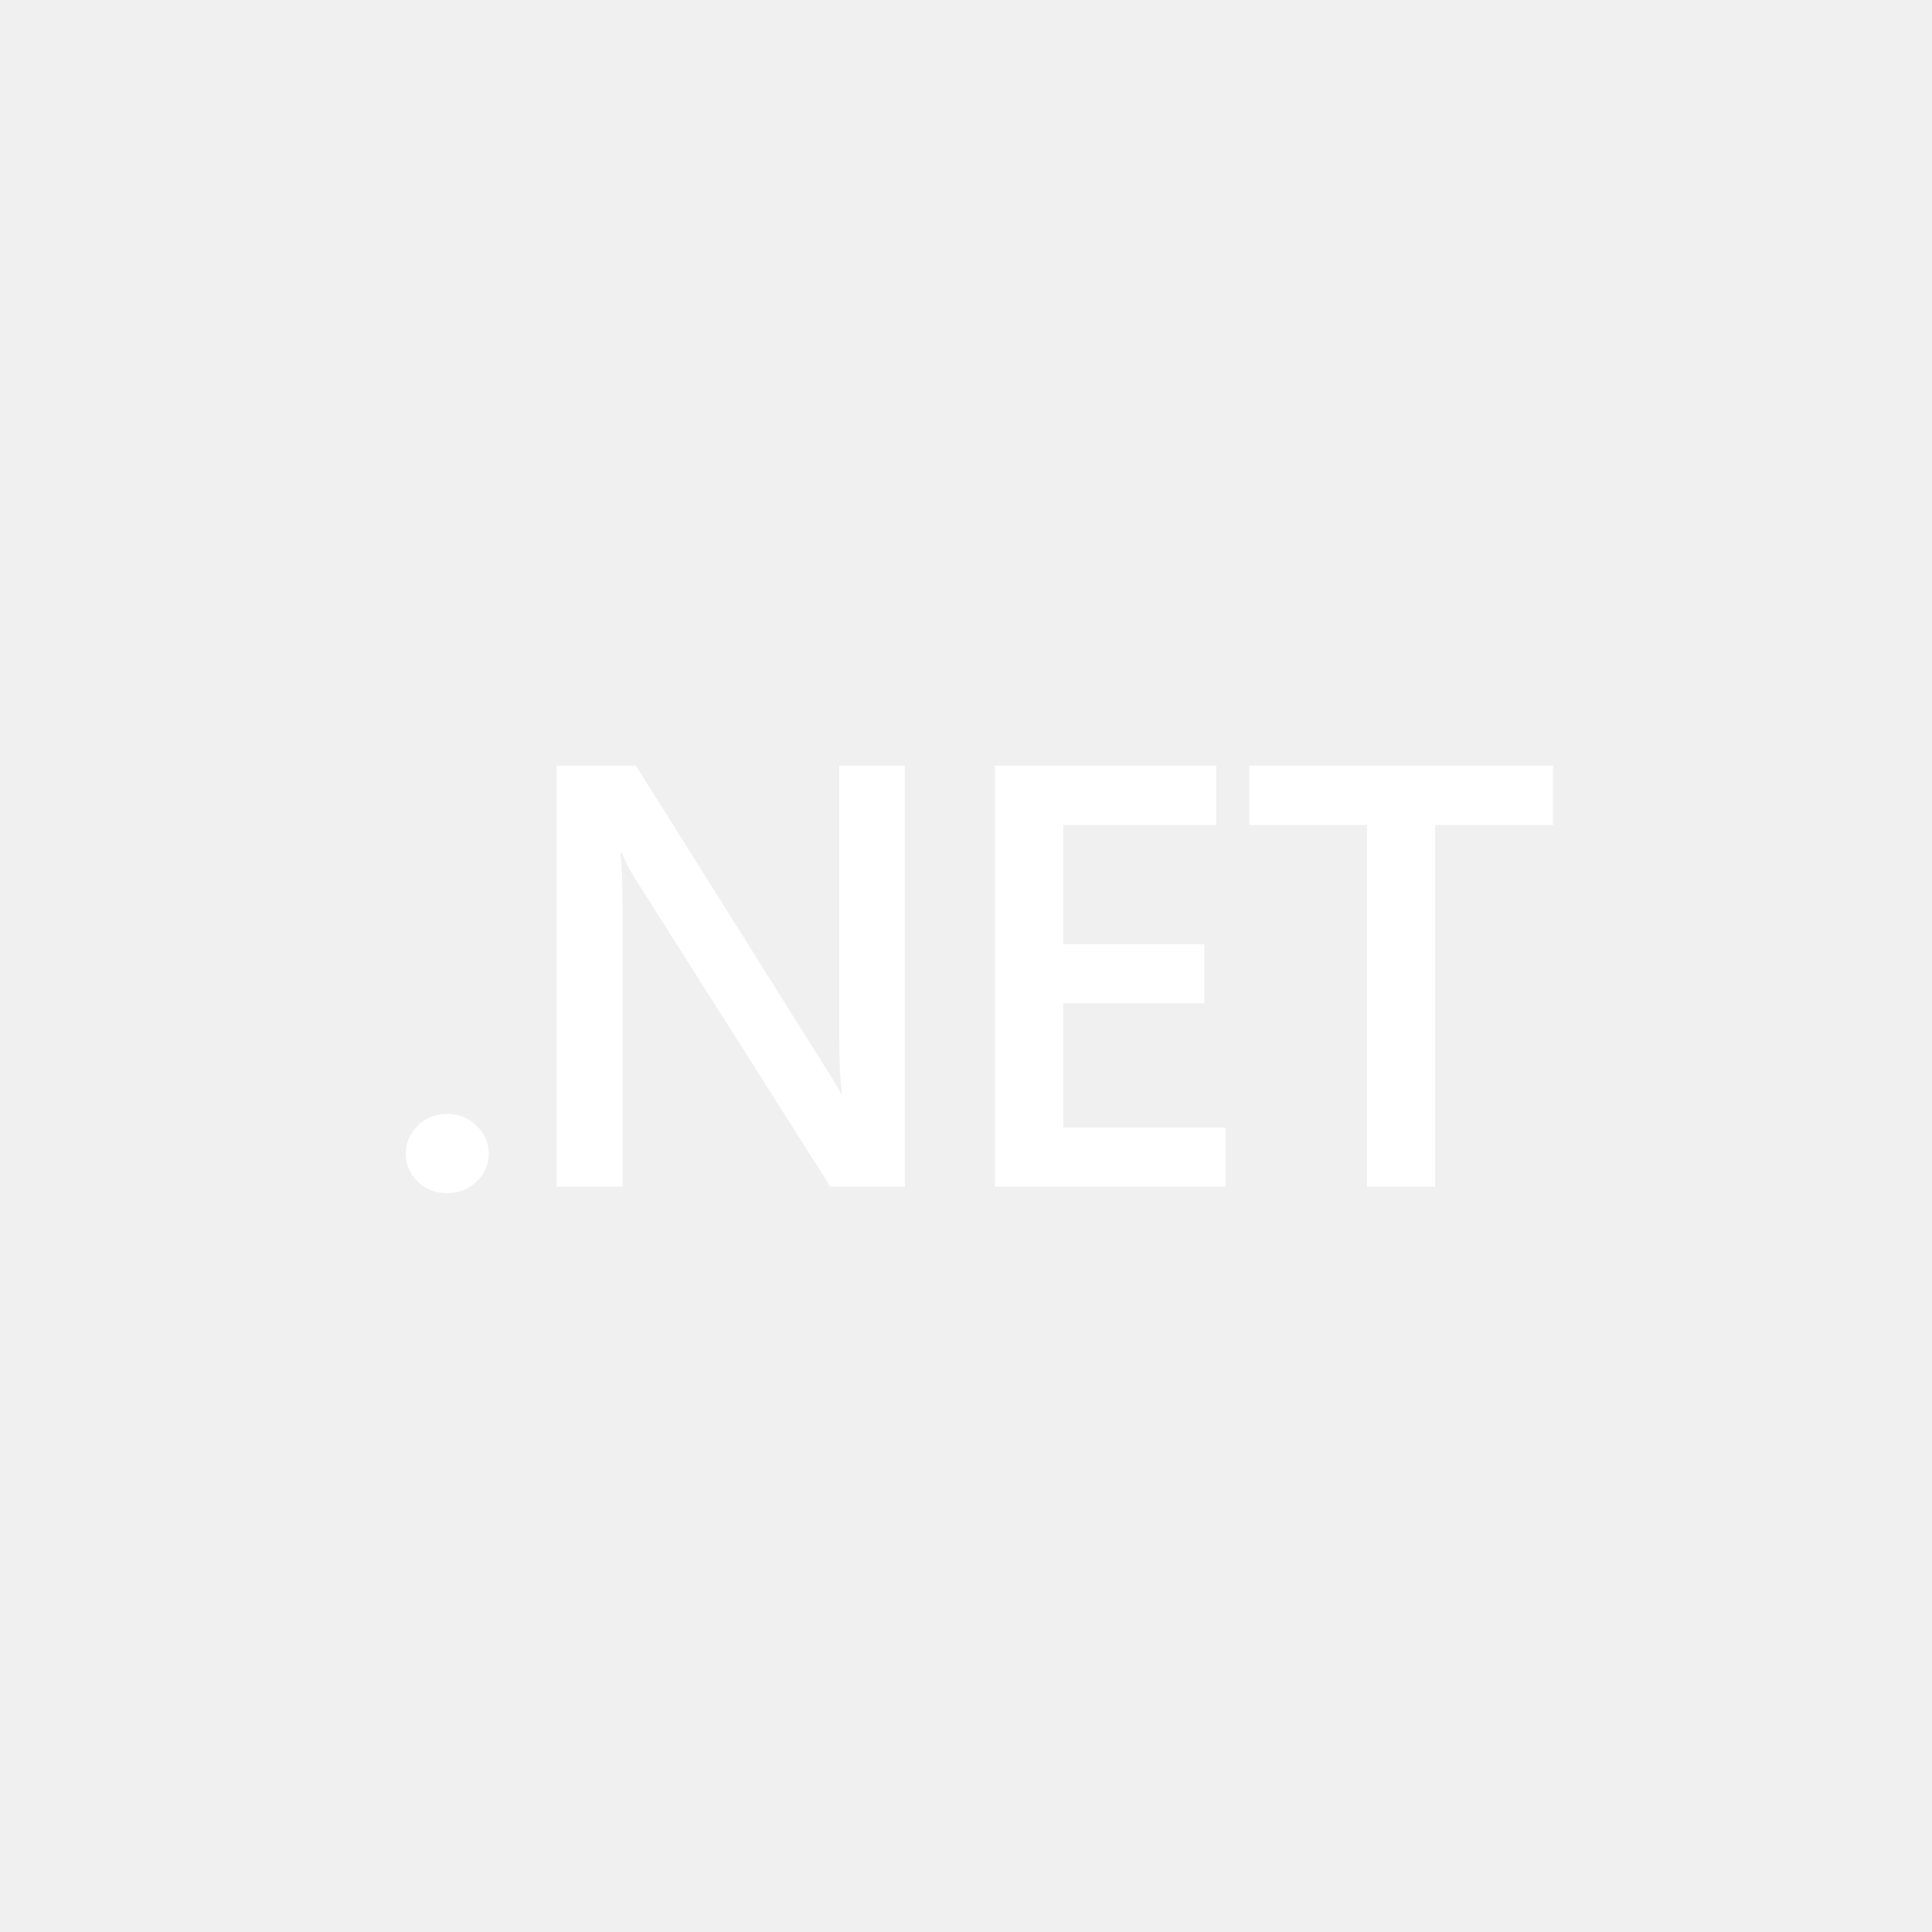
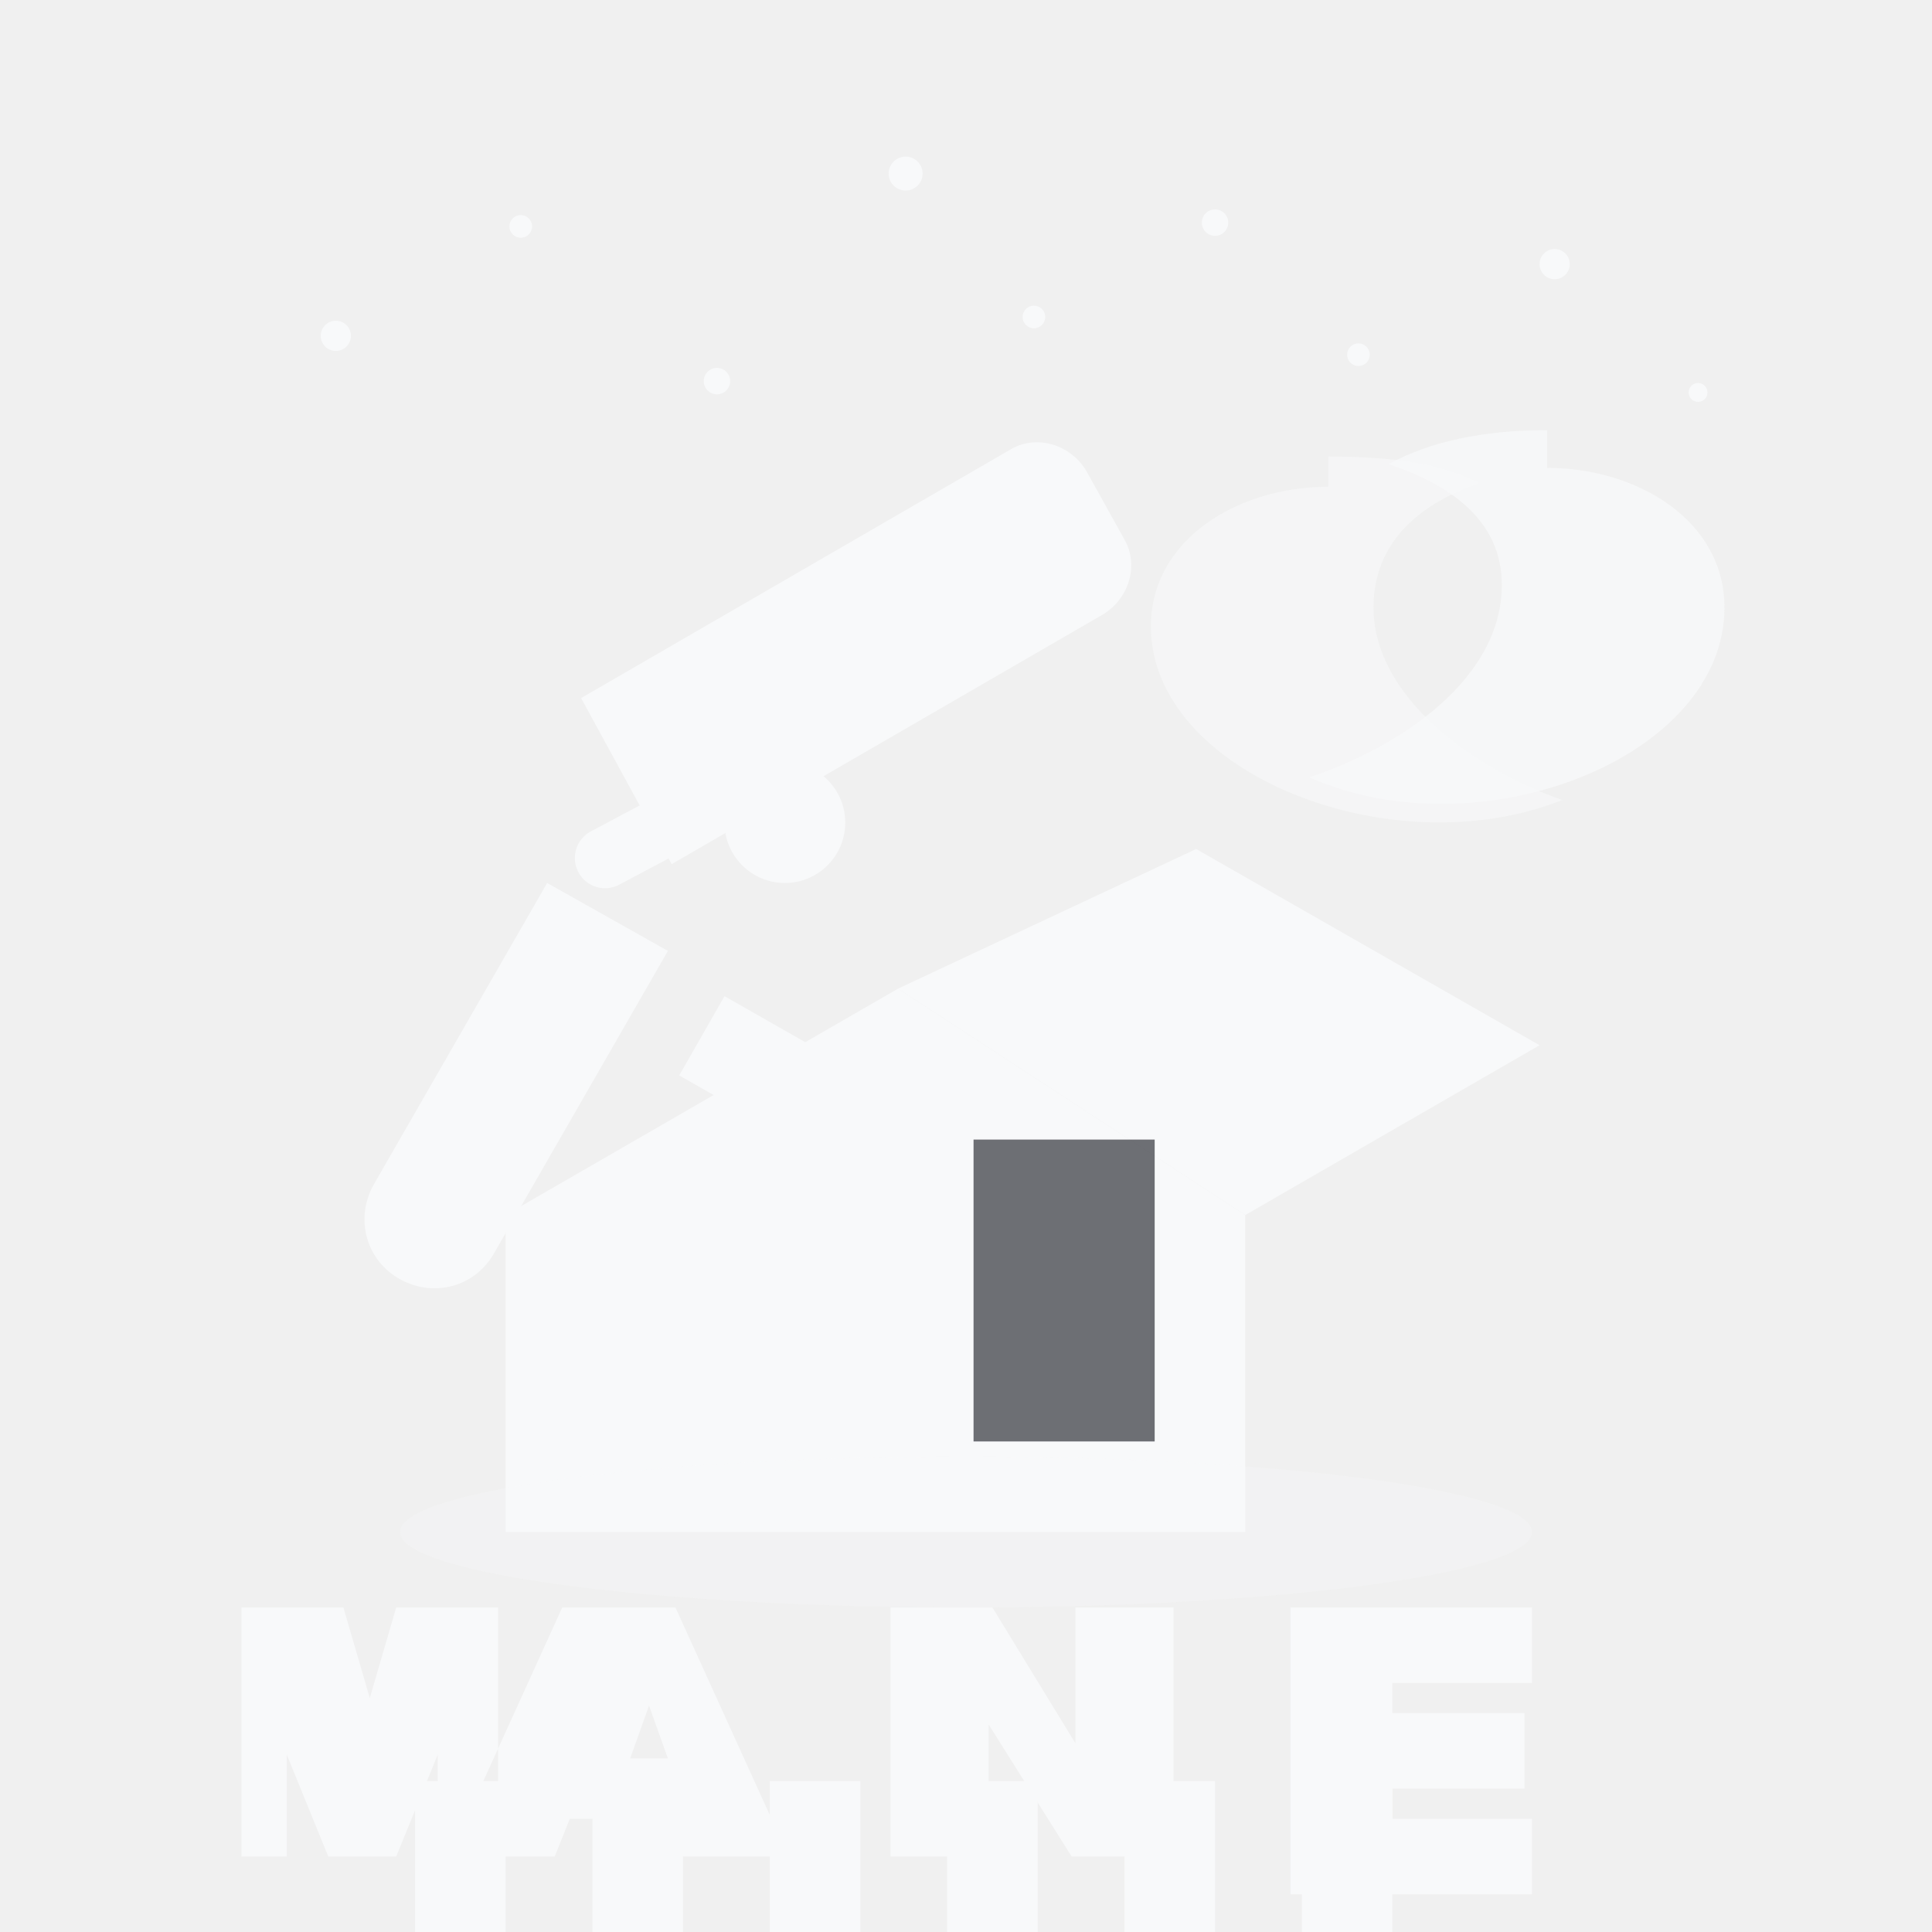
- <svg xmlns="http://www.w3.org/2000/svg" width="456" height="456" viewBox="0 0 456 456" version="1.1" xml:space="preserve" style="fill-rule:evenodd;clip-rule:evenodd;stroke-linejoin:round;stroke-miterlimit:2;">
-   <path d="m 105.5,281.609 c -2.703,0 -5.001,-0.9 -6.893,-2.702 -1.892,-1.848 -2.838,-4.042 -2.838,-6.582 0,-2.587 0.946,-4.804 2.838,-6.652 1.892,-1.848 4.19,-2.772 6.893,-2.772 2.748,0 5.068,0.924 6.96,2.772 1.937,1.848 2.906,4.064 2.906,6.652 0,2.54 -0.968,4.734 -2.906,6.582 -1.892,1.802 -4.212,2.702 -6.96,2.702 z" style="fill:#ffffff;fill-rule:nonzero;stroke-width:0.838" />
-   <path d="M 213.561,280.084 H 195.99 L 149.7,207.054 c -1.171,-1.848 -2.14,-3.765 -2.906,-5.751 h -0.406 c 0.361,2.125 0.541,6.675 0.541,13.65 v 65.132 h -15.543 v -99.36 h 18.719 l 44.737,71.298 c 1.892,2.957 3.109,4.989 3.649,6.098 h 0.27 c -0.45,-2.632 -0.676,-7.09 -0.676,-13.373 v -64.023 h 15.476 z" style="fill:#ffffff;fill-rule:nonzero;stroke-width:0.838" />
-   <path d="m 289.251,280.084 h -54.401 v -99.36 h 52.238 v 13.997 h -36.154 v 28.131 h 33.316 v 13.927 h -33.316 v 29.378 h 38.316 z" style="fill:#ffffff;fill-rule:nonzero;stroke-width:0.838" />
-   <path d="M 366.565,194.721 H 338.722 v 85.363 h -16.084 v -85.363 h -27.775 v -13.997 h 71.701 z" style="fill:#ffffff;fill-rule:nonzero;stroke-width:0.838" />
+ <svg xmlns="http://www.w3.org/2000/svg" width="1024" height="1024" viewBox="0 0 1024 1024" role="img" aria-labelledby="title desc">
+   <g fill="none" fill-rule="evenodd">
+     <rect fill="none" x="0" y="0" width="1024" height="1024" />
+     <g fill="#F8F9FA">
+       <circle cx="178" cy="178" r="8" />
+       <circle cx="276" cy="120" r="6" />
+       <circle cx="380" cy="202" r="7" />
+       <circle cx="480" cy="92" r="9" />
+       <circle cx="548" cy="168" r="6" />
+       <circle cx="644" cy="118" r="7" />
+       <circle cx="720" cy="188" r="6" />
+       <circle cx="824" cy="140" r="8" />
+       <circle cx="900" cy="208" r="5" />
+       <path d="M820 248c48 0 94 28 94 74 0 80-130 130-220 90 48-16 102-52 102-102 0-32-24-52-60-64 22-12 50-18 84-18z" opacity=".8" />
+       <path d="M704 258c-48 0-94 28-94 74 0 78 128 128 218 92-46-16-100-54-100-102 0-33 22-54 56-66-20-10-44-14-80-14z" opacity=".6" />
+       <path d="M356 458l228-132c14-8 20-26 12-40l-20-36c-8-14-26-20-40-12L308 370l48 88z" />
+       <rect x="300" y="420" width="112" height="32" rx="16" transform="rotate(-28 356 436)" />
+       <path d="M290 468l-92 160c-10 18-4 40 14 50 18 10 40 4 50-14l92-160-64-36z" />
+       <path d="M384 528l-24 42 158 90 24-42-158-90z" />
+       <circle cx="416" cy="436" r="32" />
+       <path d="M476 524l-208 120v168h392V644L476 524z" />
+       <path d="M476 524l184 120 156-90-182-104z" />
+       <rect x="516" y="604" width="96" height="160" fill="#10131A" opacity=".6" />
+       <ellipse cx="512" cy="812" rx="300" ry="40" opacity=".25" />
+       <g transform="translate(128 852)">
+         <path d="M0 0h54l14 48 14-48h54v132H104V78l-22 54h-36L24 78v54H0V0zm170 0h60l60 132h-56l-8-20h-52l-8 20h-56l60-132zm36 80h20l-10-28-10 28zm138-80h54l44 72V0h52v132h-54l-44-70v70h-52V0zm212 0h128v40h-74v16h70v40h-70v16h74v40H556V0z" />
+       </g>
+       <g transform="translate(220 944)">
+         <path d="M0 0h48v84H0V0zm94 0h48v84H94V0zm94 0h48v84h-48V0zm94 0h48v84h-48V0zm94 0h48v84h-48V0zm94 0h48v84h-48V0" />
+       </g>
+     </g>
+   </g>
</svg>
